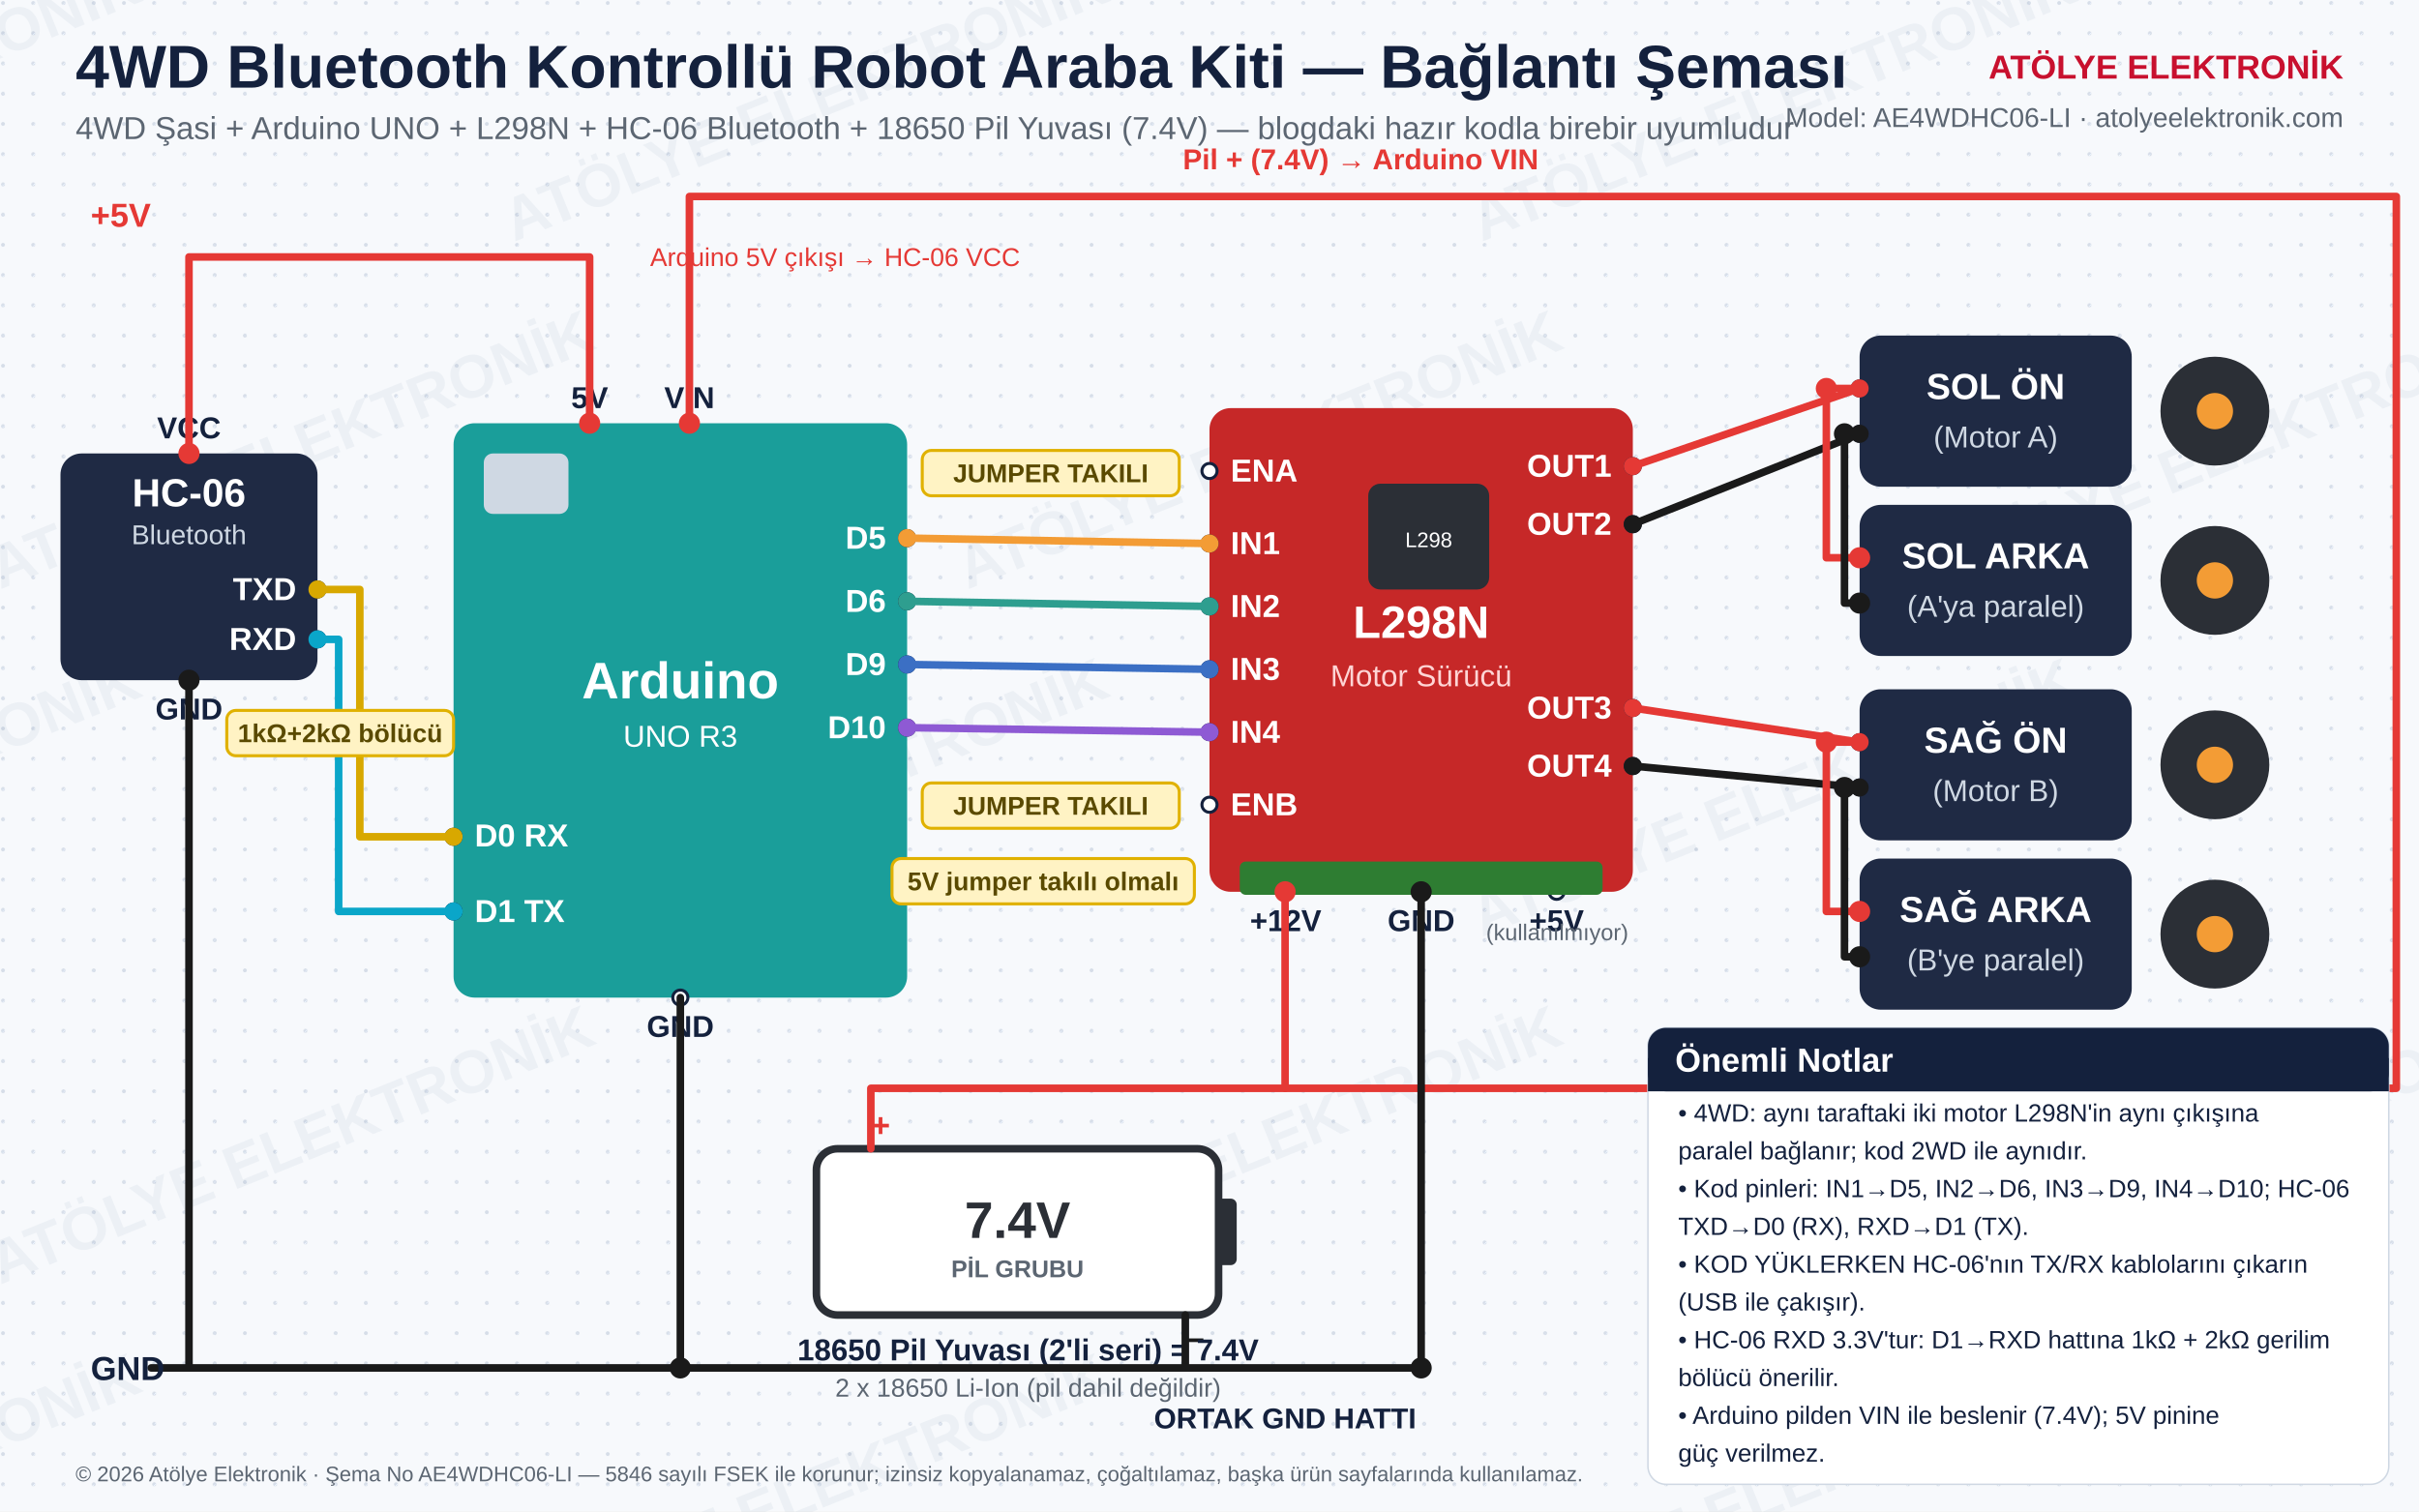
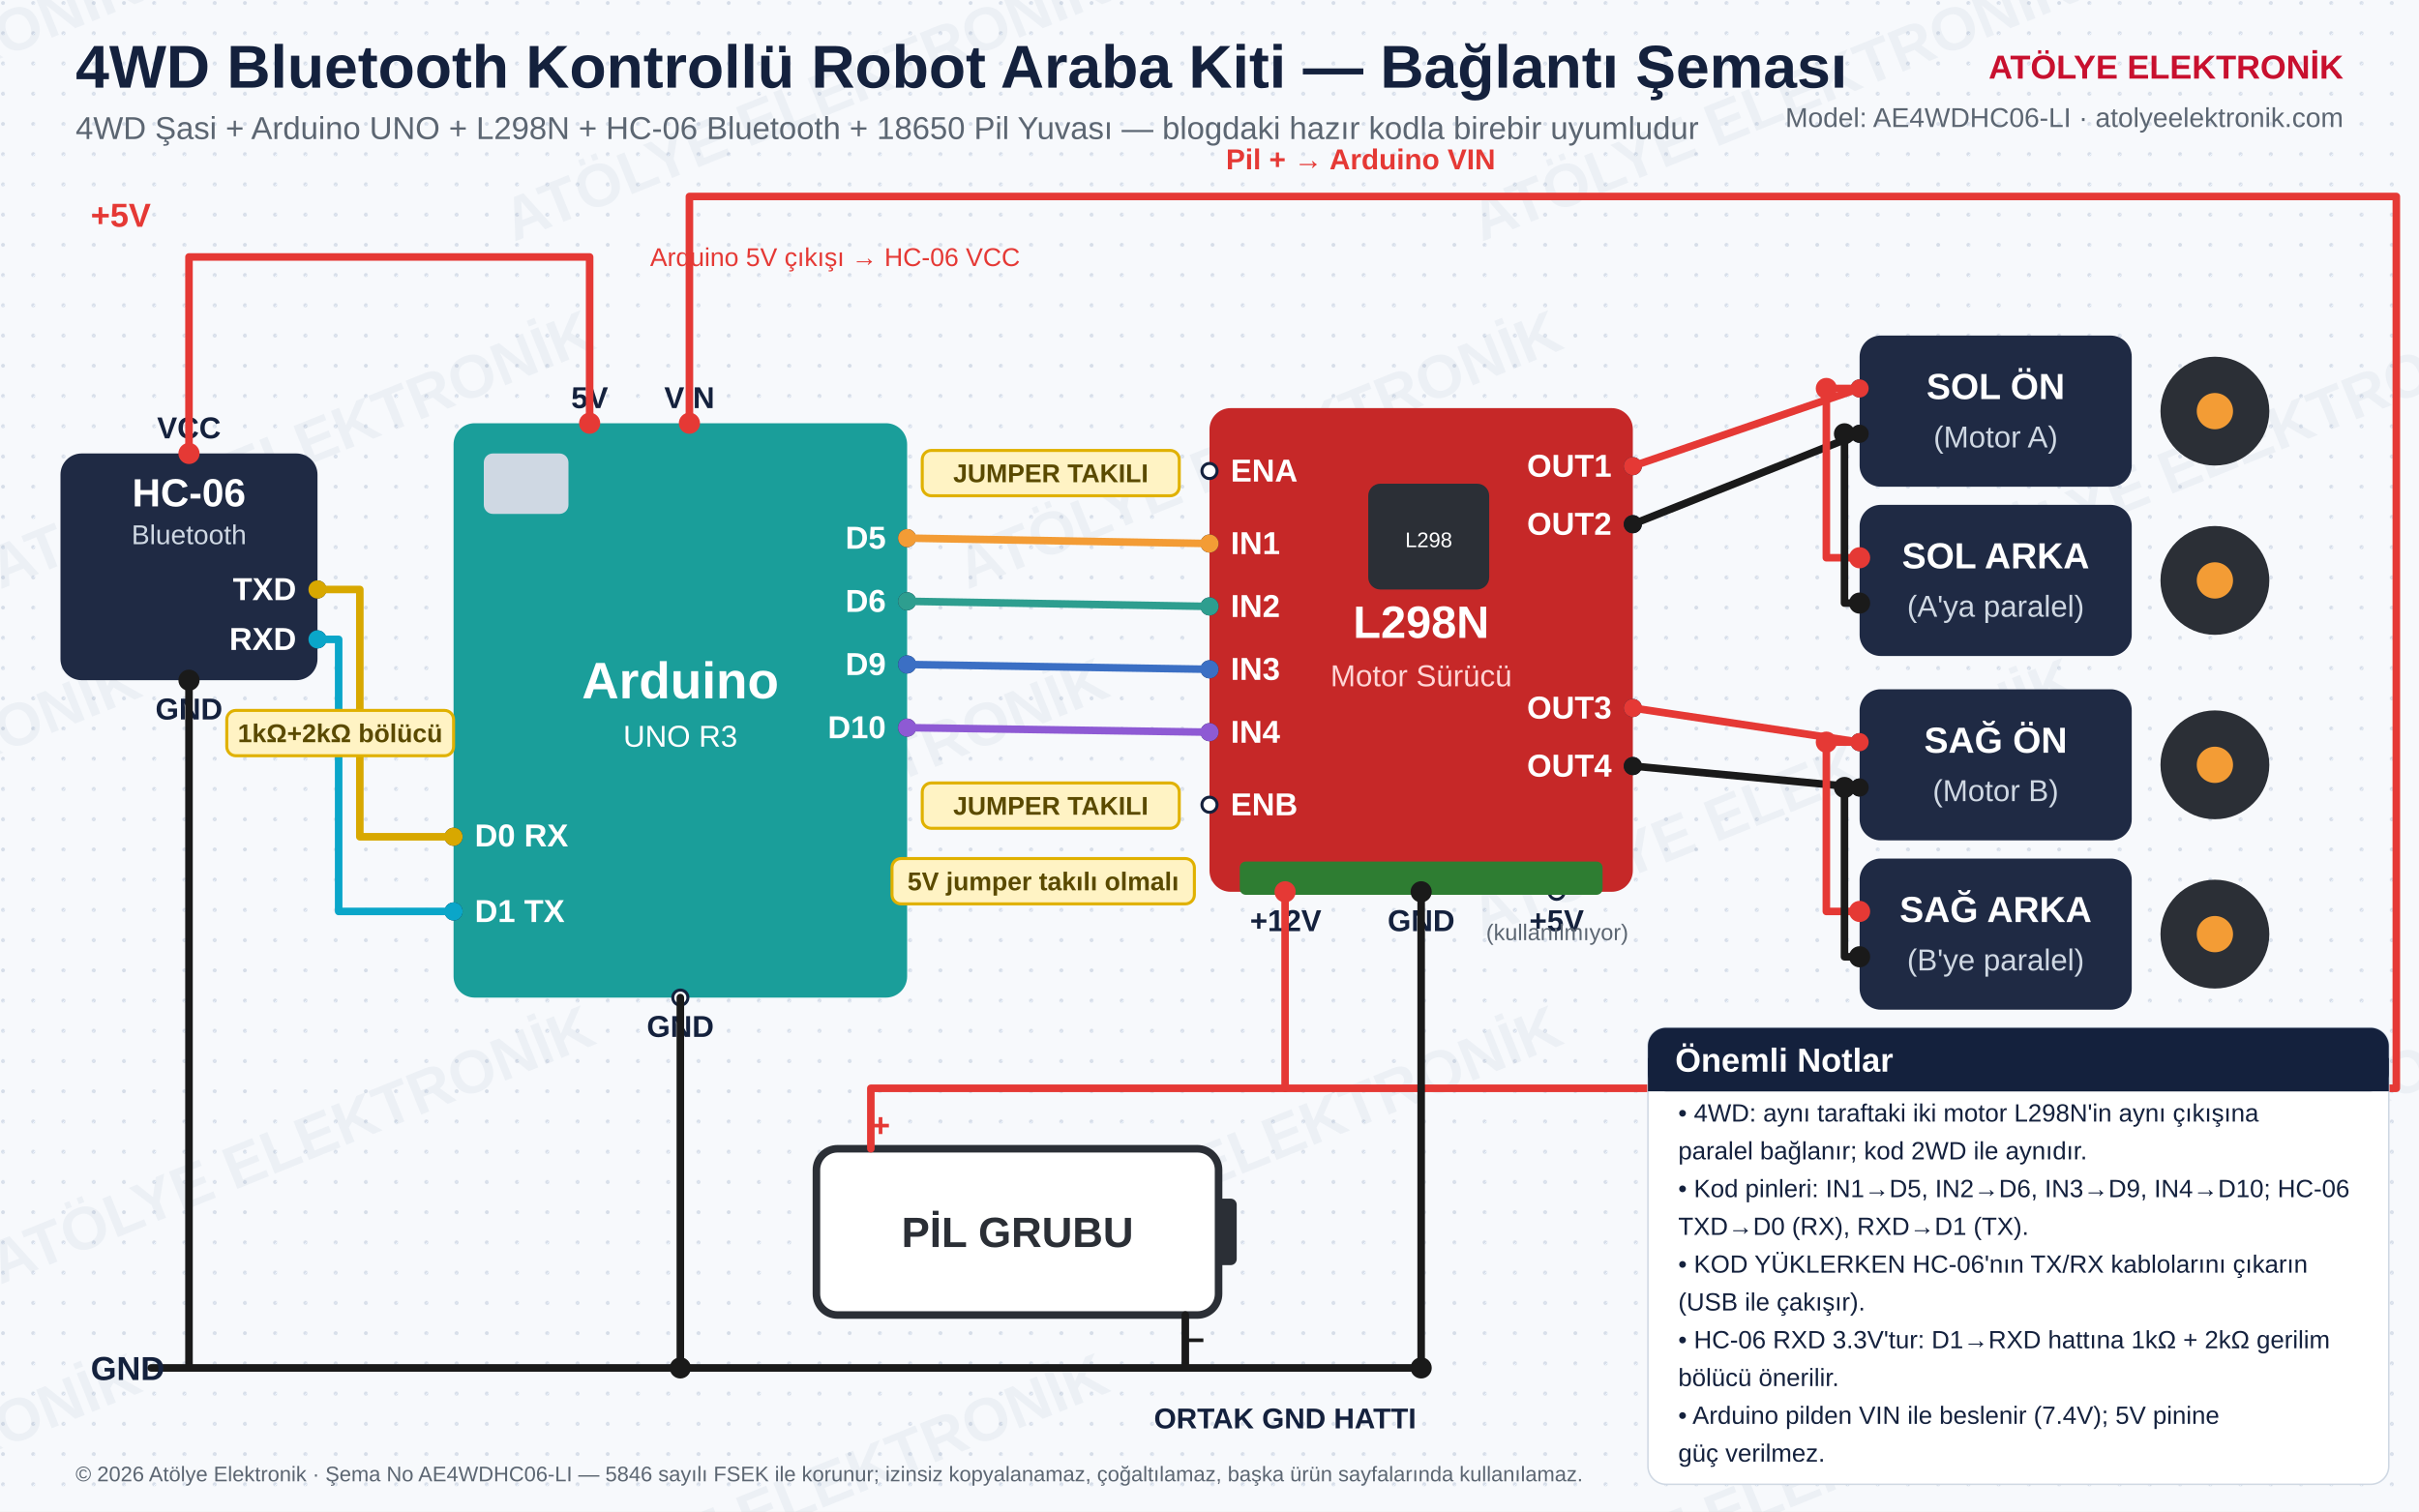
<svg xmlns="http://www.w3.org/2000/svg" width="1600" height="1000" viewBox="0 0 1600 1000" font-family="Segoe UI, Arial, sans-serif">
  <defs>
    <pattern id="dots" width="20" height="20" patternUnits="userSpaceOnUse">
      <circle cx="2" cy="2" r="1.3" fill="#d6dde8" />
    </pattern>
  </defs>
  <rect width="1600" height="1000" fill="#f7f9fc" />
  <rect width="1600" height="1000" fill="url(#dots)" />
  <g opacity="0.045" font-weight="800" font-size="40" fill="#003360">
    <text x="-300" y="160" transform="rotate(-22 -300 160)">ATÖLYE ELEKTRONİK</text>
    <text x="340" y="160" transform="rotate(-22 340 160)">ATÖLYE ELEKTRONİK</text>
    <text x="980" y="160" transform="rotate(-22 980 160)">ATÖLYE ELEKTRONİK</text>
    <text x="1620" y="160" transform="rotate(-22 1620 160)">ATÖLYE ELEKTRONİK</text>
    <text x="0" y="390" transform="rotate(-22 0 390)">ATÖLYE ELEKTRONİK</text>
    <text x="640" y="390" transform="rotate(-22 640 390)">ATÖLYE ELEKTRONİK</text>
    <text x="1280" y="390" transform="rotate(-22 1280 390)">ATÖLYE ELEKTRONİK</text>
    <text x="-300" y="620" transform="rotate(-22 -300 620)">ATÖLYE ELEKTRONİK</text>
    <text x="340" y="620" transform="rotate(-22 340 620)">ATÖLYE ELEKTRONİK</text>
    <text x="980" y="620" transform="rotate(-22 980 620)">ATÖLYE ELEKTRONİK</text>
    <text x="1620" y="620" transform="rotate(-22 1620 620)">ATÖLYE ELEKTRONİK</text>
    <text x="0" y="850" transform="rotate(-22 0 850)">ATÖLYE ELEKTRONİK</text>
    <text x="640" y="850" transform="rotate(-22 640 850)">ATÖLYE ELEKTRONİK</text>
    <text x="1280" y="850" transform="rotate(-22 1280 850)">ATÖLYE ELEKTRONİK</text>
    <text x="-300" y="1080" transform="rotate(-22 -300 1080)">ATÖLYE ELEKTRONİK</text>
    <text x="340" y="1080" transform="rotate(-22 340 1080)">ATÖLYE ELEKTRONİK</text>
    <text x="980" y="1080" transform="rotate(-22 980 1080)">ATÖLYE ELEKTRONİK</text>
    <text x="1620" y="1080" transform="rotate(-22 1620 1080)">ATÖLYE ELEKTRONİK</text>
  </g>
  <text x="50" y="58" font-size="40" font-weight="800" fill="#14213d">4WD Bluetooth Kontrollü Robot Araba Kiti — Bağlantı Şeması</text>
-   <text x="50" y="92" font-size="21" fill="#5c6672">4WD Şasi + Arduino UNO + L298N + HC-06 Bluetooth + 18650 Pil Yuvası (7.4V) — blogdaki hazır kodla birebir uyumludur</text>
+   <text x="50" y="92" font-size="21" fill="#5c6672">4WD Şasi + Arduino UNO + L298N + HC-06 Bluetooth + 18650 Pil Yuvası — blogdaki hazır kodla birebir uyumludur</text>
  <text x="1550" y="52" text-anchor="end" font-size="22" font-weight="800" fill="#c8102e">ATÖLYE ELEKTRONİK</text>
  <text x="1550" y="84" text-anchor="end" font-size="18" fill="#5c6672">Model: AE4WDHC06-LI · atolyeelektronik.com</text>
  <rect x="300" y="280" width="300" height="380" rx="14" fill="#1a9e9a" />
  <text x="450.0" y="462.0" text-anchor="middle" font-size="34" font-weight="700" fill="#fff">Arduino</text>
  <text x="450.0" y="494.0" text-anchor="middle" font-size="20" fill="#ffffff">UNO R3</text>
  <text x="586" y="363.0" text-anchor="end" font-size="21" font-weight="700" fill="#fff">D5</text>
  <circle cx="600" cy="356.0" r="5" fill="#fff" stroke="#14213d" stroke-width="2" />
  <text x="586" y="404.8" text-anchor="end" font-size="21" font-weight="700" fill="#fff">D6</text>
  <circle cx="600" cy="397.8" r="5" fill="#fff" stroke="#14213d" stroke-width="2" />
  <text x="586" y="446.6" text-anchor="end" font-size="21" font-weight="700" fill="#fff">D9</text>
  <circle cx="600" cy="439.6" r="5" fill="#fff" stroke="#14213d" stroke-width="2" />
  <text x="586" y="488.4" text-anchor="end" font-size="21" font-weight="700" fill="#fff">D10</text>
  <circle cx="600" cy="481.4" r="5" fill="#fff" stroke="#14213d" stroke-width="2" />
  <text x="390.0" y="270" text-anchor="middle" font-size="20" font-weight="700" fill="#14213d">5V</text>
  <circle cx="390.0" cy="280" r="5" fill="#fff" stroke="#14213d" stroke-width="2" />
  <text x="456.0" y="270" text-anchor="middle" font-size="20" font-weight="700" fill="#14213d">VIN</text>
  <circle cx="456.0" cy="280" r="5" fill="#fff" stroke="#14213d" stroke-width="2" />
  <text x="450.0" y="686" text-anchor="middle" font-size="20" font-weight="700" fill="#14213d">GND</text>
  <circle cx="450.0" cy="660" r="5" fill="#fff" stroke="#14213d" stroke-width="2" />
  <rect x="320" y="300" width="56" height="40" rx="6" fill="#cfd8e3" />
  <rect x="800" y="270" width="280" height="320" rx="14" fill="#c62828" />
  <text x="940.0" y="422.0" text-anchor="middle" font-size="30" font-weight="700" fill="#fff">L298N</text>
  <text x="940.0" y="454.0" text-anchor="middle" font-size="20" fill="#ffd5d5">Motor Sürücü</text>
  <text x="814" y="318.6" font-size="21" font-weight="700" fill="#fff">ENA</text>
  <circle cx="800" cy="311.6" r="5" fill="#fff" stroke="#14213d" stroke-width="2" />
  <text x="814" y="366.6" font-size="21" font-weight="700" fill="#fff">IN1</text>
  <circle cx="800" cy="359.6" r="5" fill="#fff" stroke="#14213d" stroke-width="2" />
  <text x="814" y="408.2" font-size="21" font-weight="700" fill="#fff">IN2</text>
  <circle cx="800" cy="401.2" r="5" fill="#fff" stroke="#14213d" stroke-width="2" />
  <text x="814" y="449.8" font-size="21" font-weight="700" fill="#fff">IN3</text>
  <circle cx="800" cy="442.8" r="5" fill="#fff" stroke="#14213d" stroke-width="2" />
  <text x="814" y="491.4" font-size="21" font-weight="700" fill="#fff">IN4</text>
  <circle cx="800" cy="484.4" r="5" fill="#fff" stroke="#14213d" stroke-width="2" />
  <text x="814" y="539.4" font-size="21" font-weight="700" fill="#fff">ENB</text>
  <circle cx="800" cy="532.4" r="5" fill="#fff" stroke="#14213d" stroke-width="2" />
  <text x="1066" y="315.4" text-anchor="end" font-size="21" font-weight="700" fill="#fff">OUT1</text>
  <circle cx="1080" cy="308.4" r="5" fill="#fff" stroke="#14213d" stroke-width="2" />
  <text x="1066" y="353.8" text-anchor="end" font-size="21" font-weight="700" fill="#fff">OUT2</text>
  <circle cx="1080" cy="346.8" r="5" fill="#fff" stroke="#14213d" stroke-width="2" />
  <text x="1066" y="475.4" text-anchor="end" font-size="21" font-weight="700" fill="#fff">OUT3</text>
  <circle cx="1080" cy="468.4" r="5" fill="#fff" stroke="#14213d" stroke-width="2" />
  <text x="1066" y="513.8" text-anchor="end" font-size="21" font-weight="700" fill="#fff">OUT4</text>
  <circle cx="1080" cy="506.8" r="5" fill="#fff" stroke="#14213d" stroke-width="2" />
  <text x="850.4" y="616" text-anchor="middle" font-size="20" font-weight="700" fill="#14213d">+12V</text>
  <circle cx="850.4" cy="590" r="5" fill="#fff" stroke="#14213d" stroke-width="2" />
  <text x="940.0" y="616" text-anchor="middle" font-size="20" font-weight="700" fill="#14213d">GND</text>
  <circle cx="940.0" cy="590" r="5" fill="#fff" stroke="#14213d" stroke-width="2" />
  <text x="1029.6" y="616" text-anchor="middle" font-size="20" font-weight="700" fill="#14213d">+5V</text>
  <circle cx="1029.6" cy="590" r="5" fill="#fff" stroke="#14213d" stroke-width="2" />
  <rect x="905" y="320" width="80" height="70" rx="8" fill="#2b2f36" />
  <text x="945" y="362" text-anchor="middle" font-size="14" fill="#fff">L298</text>
  <rect x="820" y="570" width="240" height="22" rx="4" fill="#2e7d32" />
  <rect x="610" y="298" width="170" height="30" rx="6" fill="#fff3c4" stroke="#e0b100" stroke-width="2" />
  <text x="695.0" y="319" text-anchor="middle" font-size="17" font-weight="700" fill="#5a4a00">JUMPER TAKILI</text>
  <rect x="610" y="518" width="170" height="30" rx="6" fill="#fff3c4" stroke="#e0b100" stroke-width="2" />
  <text x="695.0" y="539" text-anchor="middle" font-size="17" font-weight="700" fill="#5a4a00">JUMPER TAKILI</text>
  <rect x="590" y="568" width="200" height="30" rx="6" fill="#fff3c4" stroke="#e0b100" stroke-width="2" />
  <text x="690.0" y="589" text-anchor="middle" font-size="17" font-weight="700" fill="#5a4a00">5V jumper takılı olmalı</text>
  <text x="1030" y="622" text-anchor="middle" font-size="15" font-weight="500" fill="#5c6672">(kullanılmıyor)</text>
  <rect x="1230" y="222" width="180" height="100" rx="14" fill="#1f2a44" />
  <text x="1320.0" y="264.0" text-anchor="middle" font-size="24" font-weight="700" fill="#fff">SOL ÖN</text>
  <text x="1320.0" y="296.0" text-anchor="middle" font-size="20" fill="#cfd8e3">(Motor A)</text>
  <text x="1244" y="264.0" font-size="21" font-weight="700" fill="#fff" />
  <circle cx="1230" cy="257.0" r="5" fill="#fff" stroke="#14213d" stroke-width="2" />
  <text x="1244" y="294.0" font-size="21" font-weight="700" fill="#fff"> </text>
  <circle cx="1230" cy="287.0" r="5" fill="#fff" stroke="#14213d" stroke-width="2" />
  <circle cx="1465" cy="272" r="36" fill="#2b2f36" />
  <circle cx="1465" cy="272" r="12" fill="#f39c35" />
  <rect x="1230" y="334" width="180" height="100" rx="14" fill="#1f2a44" />
  <text x="1320.0" y="376.0" text-anchor="middle" font-size="24" font-weight="700" fill="#fff">SOL ARKA</text>
  <text x="1320.0" y="408.0" text-anchor="middle" font-size="20" fill="#cfd8e3">(A'ya paralel)</text>
  <text x="1244" y="376.0" font-size="21" font-weight="700" fill="#fff" />
  <circle cx="1230" cy="369.0" r="5" fill="#fff" stroke="#14213d" stroke-width="2" />
  <text x="1244" y="406.0" font-size="21" font-weight="700" fill="#fff"> </text>
  <circle cx="1230" cy="399.0" r="5" fill="#fff" stroke="#14213d" stroke-width="2" />
  <circle cx="1465" cy="384" r="36" fill="#2b2f36" />
  <circle cx="1465" cy="384" r="12" fill="#f39c35" />
  <rect x="1230" y="456" width="180" height="100" rx="14" fill="#1f2a44" />
  <text x="1320.0" y="498.0" text-anchor="middle" font-size="24" font-weight="700" fill="#fff">SAĞ ÖN</text>
  <text x="1320.0" y="530.0" text-anchor="middle" font-size="20" fill="#cfd8e3">(Motor B)</text>
  <text x="1244" y="498.0" font-size="21" font-weight="700" fill="#fff" />
  <circle cx="1230" cy="491.0" r="5" fill="#fff" stroke="#14213d" stroke-width="2" />
  <text x="1244" y="528.0" font-size="21" font-weight="700" fill="#fff"> </text>
  <circle cx="1230" cy="521.0" r="5" fill="#fff" stroke="#14213d" stroke-width="2" />
  <circle cx="1465" cy="506" r="36" fill="#2b2f36" />
  <circle cx="1465" cy="506" r="12" fill="#f39c35" />
  <rect x="1230" y="568" width="180" height="100" rx="14" fill="#1f2a44" />
  <text x="1320.0" y="610.0" text-anchor="middle" font-size="24" font-weight="700" fill="#fff">SAĞ ARKA</text>
  <text x="1320.0" y="642.0" text-anchor="middle" font-size="20" fill="#cfd8e3">(B'ye paralel)</text>
  <text x="1244" y="610.0" font-size="21" font-weight="700" fill="#fff" />
  <circle cx="1230" cy="603.0" r="5" fill="#fff" stroke="#14213d" stroke-width="2" />
  <text x="1244" y="640.0" font-size="21" font-weight="700" fill="#fff"> </text>
  <circle cx="1230" cy="633.0" r="5" fill="#fff" stroke="#14213d" stroke-width="2" />
  <circle cx="1465" cy="618" r="36" fill="#2b2f36" />
  <circle cx="1465" cy="618" r="12" fill="#f39c35" />
  <rect x="540" y="760" width="266" height="110" rx="14" fill="#fff" stroke="#2b2f36" stroke-width="5" />
  <rect x="804" y="793.0" width="14" height="44.0" rx="4" fill="#2b2f36" />
-   <text x="673.0" y="819.0" text-anchor="middle" font-size="34" font-weight="800" fill="#2b2f36">7.4V</text>
-   <text x="673.0" y="845.0" text-anchor="middle" font-size="16" font-weight="700" fill="#5c6672">PİL GRUBU</text>
+   <text x="673.0" y="825.0" text-anchor="middle" font-size="28" font-weight="800" fill="#2b2f36">PİL GRUBU</text>
  <text x="576" y="752" font-size="22" font-weight="700" fill="#e53935">+</text>
  <text x="784" y="894" font-size="22" font-weight="700" fill="#1a1a1a">−</text>
-   <text x="680.0" y="900" text-anchor="middle" font-size="20" font-weight="700" fill="#14213d">18650 Pil Yuvası (2'li seri) = 7.4V</text>
-   <text x="680.0" y="924" text-anchor="middle" font-size="17" fill="#5c6672">2 x 18650 Li-Ion (pil dahil değildir)</text>
  <path d="M 600 356.0 L 800 359.6" fill="none" stroke="#f39c35" stroke-width="5" stroke-linejoin="round" stroke-linecap="round" />
  <circle cx="600" cy="356.0" r="6" fill="#f39c35" />
  <circle cx="800" cy="359.6" r="6" fill="#f39c35" />
  <path d="M 600 397.8 L 800 401.2" fill="none" stroke="#2e9e8f" stroke-width="5" stroke-linejoin="round" stroke-linecap="round" />
  <circle cx="600" cy="397.8" r="6" fill="#2e9e8f" />
  <circle cx="800" cy="401.2" r="6" fill="#2e9e8f" />
  <path d="M 600 439.6 L 800 442.8" fill="none" stroke="#3b6fc4" stroke-width="5" stroke-linejoin="round" stroke-linecap="round" />
  <circle cx="600" cy="439.6" r="6" fill="#3b6fc4" />
  <circle cx="800" cy="442.8" r="6" fill="#3b6fc4" />
  <path d="M 600 481.4 L 800 484.4" fill="none" stroke="#8e5ad4" stroke-width="5" stroke-linejoin="round" stroke-linecap="round" />
  <circle cx="600" cy="481.4" r="6" fill="#8e5ad4" />
  <circle cx="800" cy="484.4" r="6" fill="#8e5ad4" />
  <path d="M 1080 308.4 L 1230 257.0" fill="none" stroke="#e53935" stroke-width="5" stroke-linejoin="round" stroke-linecap="round" />
  <circle cx="1080" cy="308.4" r="6" fill="#e53935" />
  <circle cx="1230" cy="257.0" r="6" fill="#e53935" />
  <path d="M 1080 346.8 L 1230 287.0" fill="none" stroke="#1a1a1a" stroke-width="5" stroke-linejoin="round" stroke-linecap="round" />
  <circle cx="1080" cy="346.8" r="6" fill="#1a1a1a" />
  <circle cx="1230" cy="287.0" r="6" fill="#1a1a1a" />
  <path d="M 1080 468.4 L 1230 491.0" fill="none" stroke="#e53935" stroke-width="5" stroke-linejoin="round" stroke-linecap="round" />
  <circle cx="1080" cy="468.4" r="6" fill="#e53935" />
  <circle cx="1230" cy="491.0" r="6" fill="#e53935" />
  <path d="M 1080 506.8 L 1230 521.0" fill="none" stroke="#1a1a1a" stroke-width="5" stroke-linejoin="round" stroke-linecap="round" />
  <circle cx="1080" cy="506.8" r="6" fill="#1a1a1a" />
  <circle cx="1230" cy="521.0" r="6" fill="#1a1a1a" />
  <path d="M 1230 257.0 L 1208 257.0 L 1208 369.0 L 1230 369.0" fill="none" stroke="#e53935" stroke-width="5" stroke-linejoin="round" stroke-linecap="round" />
  <circle cx="1230" cy="369.0" r="7" fill="#e53935" />
  <circle cx="1208" cy="257.0" r="7" fill="#e53935" />
  <path d="M 1230 287.0 L 1220 287.0 L 1220 399.0 L 1230 399.0" fill="none" stroke="#1a1a1a" stroke-width="5" stroke-linejoin="round" stroke-linecap="round" />
  <circle cx="1230" cy="399.0" r="7" fill="#1a1a1a" />
  <circle cx="1220" cy="287.0" r="7" fill="#1a1a1a" />
  <path d="M 1230 491.0 L 1208 491.0 L 1208 603.0 L 1230 603.0" fill="none" stroke="#e53935" stroke-width="5" stroke-linejoin="round" stroke-linecap="round" />
  <circle cx="1230" cy="603.0" r="7" fill="#e53935" />
  <circle cx="1208" cy="491.0" r="7" fill="#e53935" />
  <path d="M 1230 521.0 L 1220 521.0 L 1220 633.0 L 1230 633.0" fill="none" stroke="#1a1a1a" stroke-width="5" stroke-linejoin="round" stroke-linecap="round" />
  <circle cx="1230" cy="633.0" r="7" fill="#1a1a1a" />
  <circle cx="1220" cy="521.0" r="7" fill="#1a1a1a" />
  <path d="M 576 760 L 576 720 L 850 720 L 850 590" fill="none" stroke="#e53935" stroke-width="5" stroke-linejoin="round" stroke-linecap="round" />
  <circle cx="850" cy="590" r="7" fill="#e53935" />
  <path d="M 850 720 L 1585 720 L 1585 130 L 456 130 L 456 280" fill="none" stroke="#e53935" stroke-width="5" stroke-linejoin="round" stroke-linecap="round" />
  <circle cx="456" cy="280" r="7" fill="#e53935" />
-   <text x="900" y="112" text-anchor="middle" font-size="19" font-weight="700" fill="#e53935">Pil + (7.4V) → Arduino VIN</text>
+   <text x="900" y="112" text-anchor="middle" font-size="19" font-weight="700" fill="#e53935">Pil + → Arduino VIN</text>
  <path d="M 784 870 L 784 905 L 100 905" fill="none" stroke="#1a1a1a" stroke-width="5" stroke-linejoin="round" stroke-linecap="round" />
  <path d="M 784 905 L 940 905 L 940 590" fill="none" stroke="#1a1a1a" stroke-width="5" stroke-linejoin="round" stroke-linecap="round" />
  <circle cx="940" cy="590" r="7" fill="#1a1a1a" />
  <path d="M 450 660 L 450 905" fill="none" stroke="#1a1a1a" stroke-width="5" stroke-linejoin="round" stroke-linecap="round" />
  <circle cx="450" cy="905" r="7" fill="#1a1a1a" />
  <circle cx="940" cy="905" r="7" fill="#1a1a1a" />
  <text x="60" y="913" text-anchor="start" font-size="22" font-weight="700" fill="#14213d">GND</text>
  <text x="850" y="945" text-anchor="middle" font-size="19" font-weight="700" fill="#14213d">ORTAK GND HATTI</text>
  <rect x="40" y="300" width="170" height="150" rx="14" fill="#1f2a44" />
  <text x="125.0" y="385.0" text-anchor="middle" font-size="26" font-weight="700" fill="#fff" />
  <text x="125.0" y="290" text-anchor="middle" font-size="20" font-weight="700" fill="#14213d">VCC</text>
  <circle cx="125.0" cy="300" r="5" fill="#fff" stroke="#14213d" stroke-width="2" />
  <text x="125.0" y="476" text-anchor="middle" font-size="20" font-weight="700" fill="#14213d">GND</text>
  <circle cx="125.0" cy="450" r="5" fill="#fff" stroke="#14213d" stroke-width="2" />
  <text x="196" y="397.0" text-anchor="end" font-size="21" font-weight="700" fill="#fff">TXD</text>
  <circle cx="210" cy="390.0" r="5" fill="#fff" stroke="#14213d" stroke-width="2" />
  <text x="196" y="430.0" text-anchor="end" font-size="21" font-weight="700" fill="#fff">RXD</text>
  <circle cx="210" cy="423.0" r="5" fill="#fff" stroke="#14213d" stroke-width="2" />
  <text x="125" y="335" text-anchor="middle" font-size="26" font-weight="700" fill="#fff">HC-06</text>
  <text x="125" y="360" text-anchor="middle" font-size="18" font-weight="500" fill="#cfd8e3">Bluetooth</text>
  <text x="314" y="560" font-size="21" font-weight="700" fill="#fff">D0 RX</text>
  <circle cx="300" cy="553.6" r="5" fill="#fff" stroke="#14213d" stroke-width="2" />
  <text x="314" y="610" font-size="21" font-weight="700" fill="#fff">D1 TX</text>
  <circle cx="300" cy="603" r="5" fill="#fff" stroke="#14213d" stroke-width="2" />
  <path d="M 210 390.0 L 238 390 L 238 553.6 L 300 553.6" fill="none" stroke="#d8a800" stroke-width="5" stroke-linejoin="round" stroke-linecap="round" />
  <circle cx="210" cy="390.0" r="6" fill="#d8a800" />
  <circle cx="300" cy="553.6" r="6" fill="#d8a800" />
  <path d="M 210 423.0 L 224 423 L 224 603 L 300 603.0" fill="none" stroke="#0aa6c9" stroke-width="5" stroke-linejoin="round" stroke-linecap="round" />
  <circle cx="210" cy="423.0" r="6" fill="#0aa6c9" />
  <circle cx="300" cy="603.0" r="6" fill="#0aa6c9" />
  <rect x="150" y="470" width="150" height="30" rx="6" fill="#fff3c4" stroke="#e0b100" stroke-width="2" />
  <text x="225.0" y="491" text-anchor="middle" font-size="17" font-weight="700" fill="#5a4a00">1kΩ+2kΩ bölücü</text>
  <path d="M 125 300 L 125 170 L 390 170 L 390 280" fill="none" stroke="#e53935" stroke-width="5" stroke-linejoin="round" stroke-linecap="round" />
  <circle cx="390" cy="280" r="7" fill="#e53935" />
  <circle cx="125" cy="300" r="7" fill="#e53935" />
  <text x="60" y="150" text-anchor="start" font-size="22" font-weight="700" fill="#e53935">+5V</text>
  <text x="430" y="176" text-anchor="start" font-size="17" font-weight="500" fill="#e53935">Arduino 5V çıkışı → HC-06 VCC</text>
  <path d="M 125 450 L 125 905" fill="none" stroke="#1a1a1a" stroke-width="5" stroke-linejoin="round" stroke-linecap="round" />
  <circle cx="125" cy="450" r="7" fill="#1a1a1a" />
  <rect x="1090" y="680" width="490" height="302" rx="12" fill="#fff" stroke="#cfd8e3" />
  <rect x="1090" y="680" width="490" height="42" rx="12" fill="#14213d" />
  <rect x="1090" y="700" width="490" height="22" fill="#14213d" />
  <text x="1108" y="709" font-size="22" font-weight="700" fill="#fff">Önemli Notlar</text>
  <text x="1110" y="742" font-size="16.5" fill="#14213d">• 4WD: aynı taraftaki iki motor L298N'in aynı çıkışına</text>
  <text x="1110" y="767" font-size="16.5" fill="#14213d">   paralel bağlanır; kod 2WD ile aynıdır.</text>
  <text x="1110" y="792" font-size="16.5" fill="#14213d">• Kod pinleri: IN1→D5, IN2→D6, IN3→D9, IN4→D10; HC-06</text>
  <text x="1110" y="817" font-size="16.5" fill="#14213d">   TXD→D0 (RX), RXD→D1 (TX).</text>
  <text x="1110" y="842" font-size="16.5" fill="#14213d">• KOD YÜKLERKEN HC-06'nın TX/RX kablolarını çıkarın</text>
  <text x="1110" y="867" font-size="16.5" fill="#14213d">   (USB ile çakışır).</text>
  <text x="1110" y="892" font-size="16.5" fill="#14213d">• HC-06 RXD 3.3V'tur: D1→RXD hattına 1kΩ + 2kΩ gerilim</text>
  <text x="1110" y="917" font-size="16.5" fill="#14213d">   bölücü önerilir.</text>
  <text x="1110" y="942" font-size="16.5" fill="#14213d">• Arduino pilden VIN ile beslenir (7.4V); 5V pinine</text>
  <text x="1110" y="967" font-size="16.5" fill="#14213d">   güç verilmez.</text>
  <text x="50" y="980" font-size="14" fill="#5c6672">© 2026 Atölye Elektronik · Şema No AE4WDHC06-LI — 5846 sayılı FSEK ile korunur; izinsiz kopyalanamaz, çoğaltılamaz, başka ürün sayfalarında kullanılamaz.</text>
</svg>
